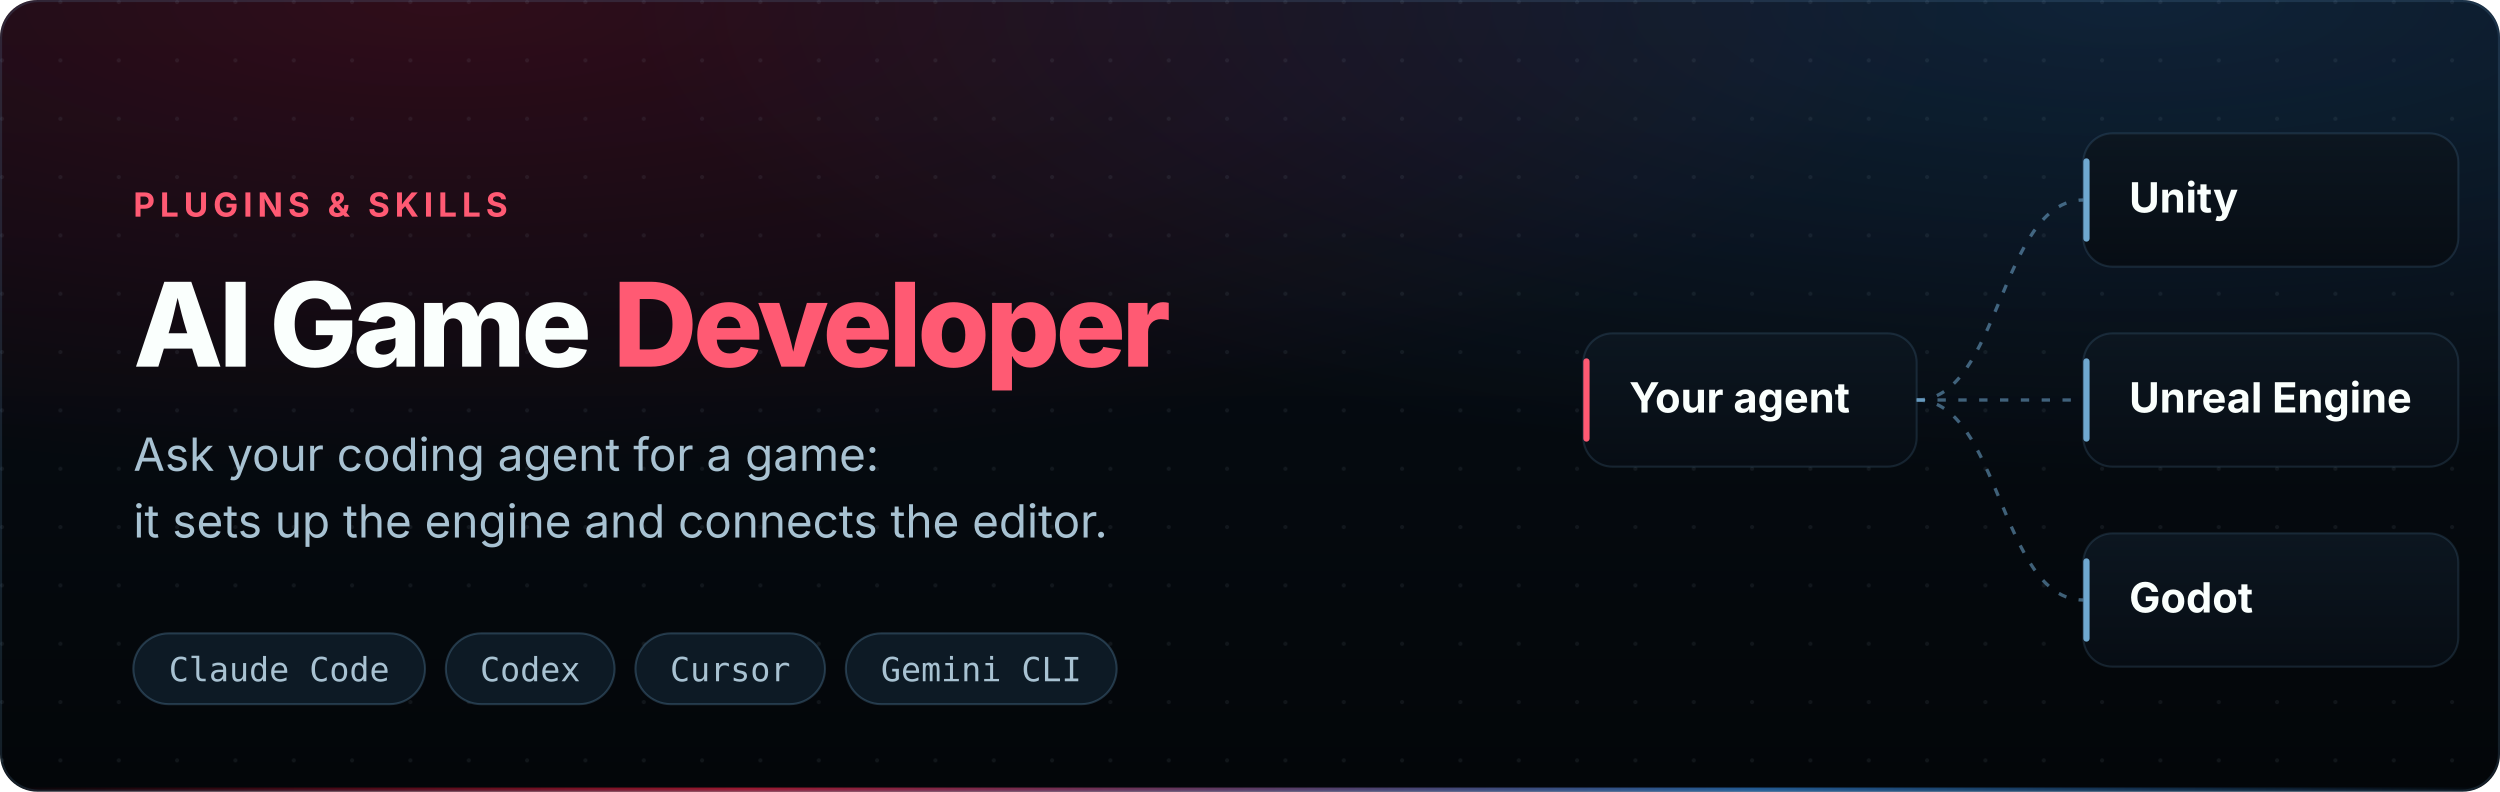
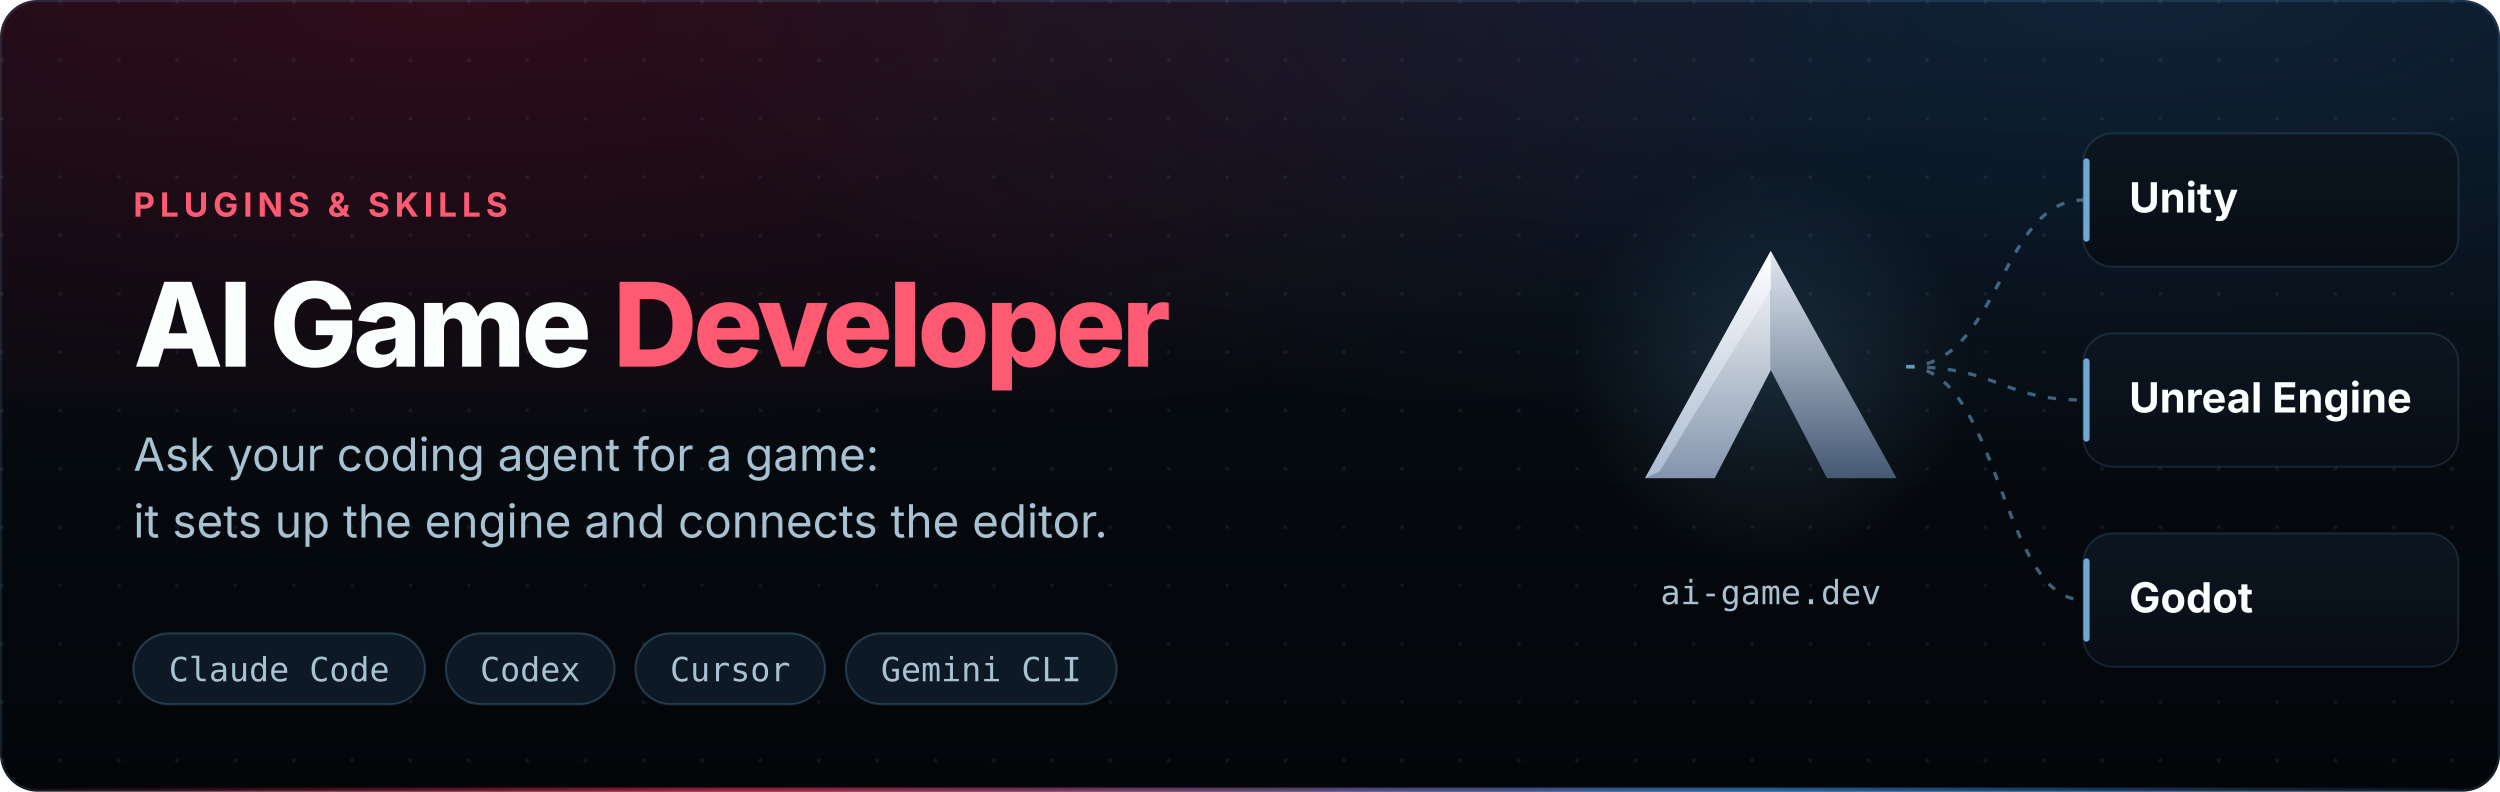
<svg xmlns="http://www.w3.org/2000/svg" width="1200" height="380" viewBox="0 0 1200 380" role="img" aria-label="AI Game Developer plugins and skills: your coding agent creates a Unity, Unreal Engine or Godot project and connects the editor">
  <defs>
    <linearGradient id="bg" x1="0" y1="0" x2="0" y2="1">
      <stop offset="0" stop-color="#080F17" />
      <stop offset="1" stop-color="#030609" />
    </linearGradient>
    <radialGradient id="hzR" cx="0.18" cy="0" r="0.6">
      <stop offset="0" stop-color="#FF002A" stop-opacity="0.16" />
      <stop offset="1" stop-color="#FF002A" stop-opacity="0" />
    </radialGradient>
    <radialGradient id="hzB" cx="0.85" cy="0" r="0.6">
      <stop offset="0" stop-color="#3B9BFF" stop-opacity="0.14" />
      <stop offset="1" stop-color="#3B9BFF" stop-opacity="0" />
    </radialGradient>
    <pattern id="dots" width="28" height="28" patternUnits="userSpaceOnUse">
      <circle cx="1" cy="1" r="1" fill="#A8C2D2" fill-opacity="0.08" />
    </pattern>
    <linearGradient id="rule" x1="0" y1="0" x2="1" y2="0">
      <stop offset="0" stop-color="#FF002A" stop-opacity="0" />
      <stop offset="0.3" stop-color="#FF2448" stop-opacity="0.6" />
      <stop offset="0.7" stop-color="#3B9BFF" stop-opacity="0.55" />
      <stop offset="1" stop-color="#3B9BFF" stop-opacity="0" />
    </linearGradient>
    <linearGradient id="card" x1="0" y1="0" x2="0" y2="1">
      <stop offset="0" stop-color="#0C1620" />
      <stop offset="1" stop-color="#070D14" />
    </linearGradient>
+     <linearGradient id="logoL" gradientUnits="userSpaceOnUse" x1="512" y1="190" x2="512" y2="785">
+       <stop offset="0" stop-color="#FFFFFF" />
+       <stop offset="1" stop-color="#8395AD" />
+     </linearGradient>
+     <linearGradient id="logoR" gradientUnits="userSpaceOnUse" x1="512" y1="190" x2="512" y2="785">
+       <stop offset="0" stop-color="#E1E8F1" />
+       <stop offset="1" stop-color="#455974" />
+     </linearGradient>
+     <linearGradient id="logoB" gradientUnits="userSpaceOnUse" x1="512" y1="190" x2="512" y2="785">
+       <stop offset="0" stop-color="#FFFFFF" />
+       <stop offset="1" stop-color="#AABBD0" />
+     </linearGradient>
+     <radialGradient id="logoGlow">
+       <stop offset="0" stop-color="#6FA8D0" stop-opacity=".18" />
+       <stop offset="1" stop-color="#6FA8D0" stop-opacity="0" />
+     </radialGradient>
    <linearGradient id="brand" x1="0" y1="0" x2="1" y2="1">
      <stop offset="0" stop-color="#FF5A73" />
      <stop offset="1" stop-color="#6FA8D0" />
    </linearGradient>
    <clipPath id="frame">
      <rect width="1200" height="380" rx="18" />
    </clipPath>
  </defs>
  <style>
    .s { font-family: Inter, 'Segoe UI', system-ui, -apple-system, Helvetica, Arial, sans-serif; } .m { font-family: 'JetBrains Mono', 'Cascadia Code', Consolas, Menlo, monospace; white-space: pre; }
    .pulse { animation: pulse 3.2s ease-in-out infinite; transform-box: fill-box; transform-origin: center; }
    @keyframes pulse { 0%,100% { opacity: .85; transform: scale(1); } 50% { opacity: 1; transform: scale(1.04); } }
    .spin { animation: spin 40s linear infinite; transform-box: fill-box; transform-origin: center; }
    .spin.r { animation-duration: 60s; animation-direction: reverse; }
    @keyframes spin { to { transform: rotate(360deg); } }
    .blink { animation: blink 1.1s steps(1) infinite; } @keyframes blink { 50% { opacity: 0; } }
    
    @media (prefers-reduced-motion: reduce) { * { animation: none !important; } }
  </style>
  <g clip-path="url(#frame)">
    <rect width="1200" height="380" fill="url(#bg)" />
    <rect width="1200" height="380" fill="url(#hzR)" />
    <rect width="1200" height="380" fill="url(#hzB)" />
    <rect width="1200" height="380" fill="url(#dots)" />
    <text x="64" y="104" text-anchor="start" class="s" font-size="16" font-weight="700" letter-spacing="2.4" fill="#FF5A73">PLUGINS &amp; SKILLS</text>
    <text x="64" y="176" class="s" font-size="56" font-weight="800" letter-spacing="-2" fill="#FAFFFD">AI Game <tspan fill="#FF5A73">Developer</tspan>
    </text>
    <text x="64" y="226" class="s" font-size="22" fill="#A8C2D2">Ask your coding agent for a game:</text>
    <text x="64" y="258" class="s" font-size="22" fill="#A8C2D2">it sets up the engine and connects the editor.</text>
    <g transform="translate(64 304)">
      <rect width="140" height="34" rx="17" fill="#0D1A25" stroke="rgba(111,168,208,0.45)" stroke-opacity=".6" />
      <text x="70.0" y="23" text-anchor="middle" class="m" font-size="16" fill="#A8C2D2">Claude Code</text>
    </g>
    <g transform="translate(214 304)">
      <rect width="81" height="34" rx="17" fill="#0D1A25" stroke="rgba(111,168,208,0.45)" stroke-opacity=".6" />
      <text x="40.5" y="23" text-anchor="middle" class="m" font-size="16" fill="#A8C2D2">Codex</text>
    </g>
    <g transform="translate(305 304)">
      <rect width="91" height="34" rx="17" fill="#0D1A25" stroke="rgba(111,168,208,0.45)" stroke-opacity=".6" />
      <text x="45.5" y="23" text-anchor="middle" class="m" font-size="16" fill="#A8C2D2">Cursor</text>
    </g>
    <g transform="translate(406 304)">
      <rect width="130" height="34" rx="17" fill="#0D1A25" stroke="rgba(111,168,208,0.45)" stroke-opacity=".6" />
      <text x="65.0" y="23" text-anchor="middle" class="m" font-size="16" fill="#A8C2D2">Gemini CLI</text>
    </g>
-     <rect x="760" y="160" width="160" height="64" rx="14" fill="url(#card)" stroke="rgba(111,168,208,0.16)" />
-     <rect x="760" y="172" width="3" height="40" rx="1.5" fill="#FF5A73" />
-     <text x="782" y="198.0" class="s" font-size="20" font-weight="700" fill="#FAFFFD">Your agent</text>
+     <circle cx="850" cy="176" r="96" fill="url(#logoGlow)" />
+     <g transform="translate(755.48 84.62) scale(0.1846)">
+       <path d="M512 194 L512 504 L366 785 L185 785 Z" fill="url(#logoL)" />
+       <path d="M512 194 L839 785 L658 785 L512 504 Z" fill="url(#logoR)" />
+       <path d="M512 194 L512 294 L223 767 L185 785 Z" fill="url(#logoB)" />
+     </g>
+     <text x="850" y="290" text-anchor="middle" class="m" font-size="16" fill="#A8C2D2">ai-game.dev</text>
    <rect x="1000" y="64" width="180" height="64" rx="14" fill="url(#card)" stroke="rgba(111,168,208,0.16)" />
    <rect x="1000" y="76" width="3" height="40" rx="1.5" fill="#6FA8D0" />
    <text x="1022" y="102.0" class="s" font-size="20" font-weight="700" fill="#FAFFFD">Unity</text>
    <rect x="1000" y="160" width="180" height="64" rx="14" fill="url(#card)" stroke="rgba(111,168,208,0.16)" />
    <rect x="1000" y="172" width="3" height="40" rx="1.5" fill="#6FA8D0" />
    <text x="1022" y="198.0" class="s" font-size="20" font-weight="700" fill="#FAFFFD">Unreal Engine</text>
    <rect x="1000" y="256" width="180" height="64" rx="14" fill="url(#card)" stroke="rgba(111,168,208,0.16)" />
    <rect x="1000" y="268" width="3" height="40" rx="1.5" fill="#6FA8D0" />
    <text x="1022" y="294.0" class="s" font-size="20" font-weight="700" fill="#FAFFFD">Godot</text>
-     <path id="w1" d="M920,192 C960,192 960,96 1000,96" fill="none" stroke="#6FA8D0" stroke-opacity=".55" stroke-width="1.6" stroke-dasharray="4 6" />
+     <path id="w1" d="M915,176 C960,176 960,96 1000,96" fill="none" stroke="#6FA8D0" stroke-opacity=".55" stroke-width="1.6" stroke-dasharray="4 6" />
    <circle r="4" fill="#6FA8D0">
      <animateMotion dur="2.4s" begin="-0.0s" repeatCount="indefinite">
        <mpath href="#w1" />
      </animateMotion>
    </circle>
-     <path id="w2" d="M920,192 C960,192 960,192 1000,192" fill="none" stroke="#6FA8D0" stroke-opacity=".55" stroke-width="1.6" stroke-dasharray="4 6" />
+     <path id="w2" d="M915,176 C960,176 960,192 1000,192" fill="none" stroke="#6FA8D0" stroke-opacity=".55" stroke-width="1.6" stroke-dasharray="4 6" />
    <circle r="4" fill="#6FA8D0">
      <animateMotion dur="2.4s" begin="-0.8s" repeatCount="indefinite">
        <mpath href="#w2" />
      </animateMotion>
    </circle>
-     <path id="w3" d="M920,192 C960,192 960,288 1000,288" fill="none" stroke="#6FA8D0" stroke-opacity=".55" stroke-width="1.6" stroke-dasharray="4 6" />
+     <path id="w3" d="M915,176 C960,176 960,288 1000,288" fill="none" stroke="#6FA8D0" stroke-opacity=".55" stroke-width="1.6" stroke-dasharray="4 6" />
    <circle r="4" fill="#6FA8D0">
      <animateMotion dur="2.4s" begin="-1.6s" repeatCount="indefinite">
        <mpath href="#w3" />
      </animateMotion>
    </circle>
    <rect x="0" y="378" width="1200" height="2" fill="url(#rule)" />
  </g>
  <rect x=".5" y=".5" width="1199" height="379" rx="18" fill="none" stroke="rgba(111,168,208,0.16)" />
</svg>
